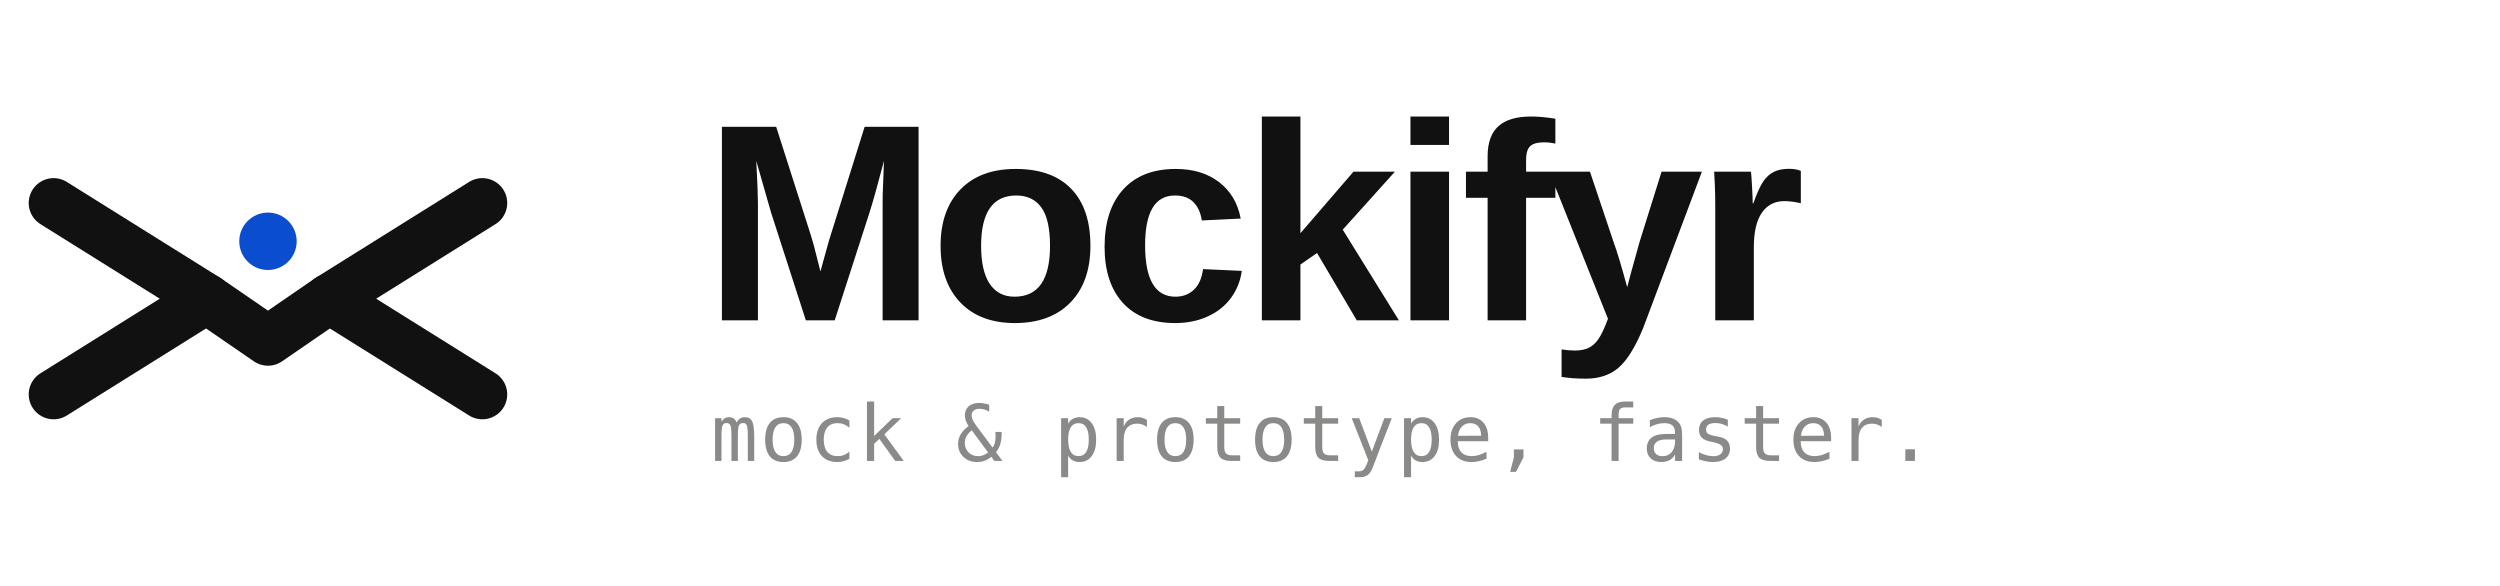
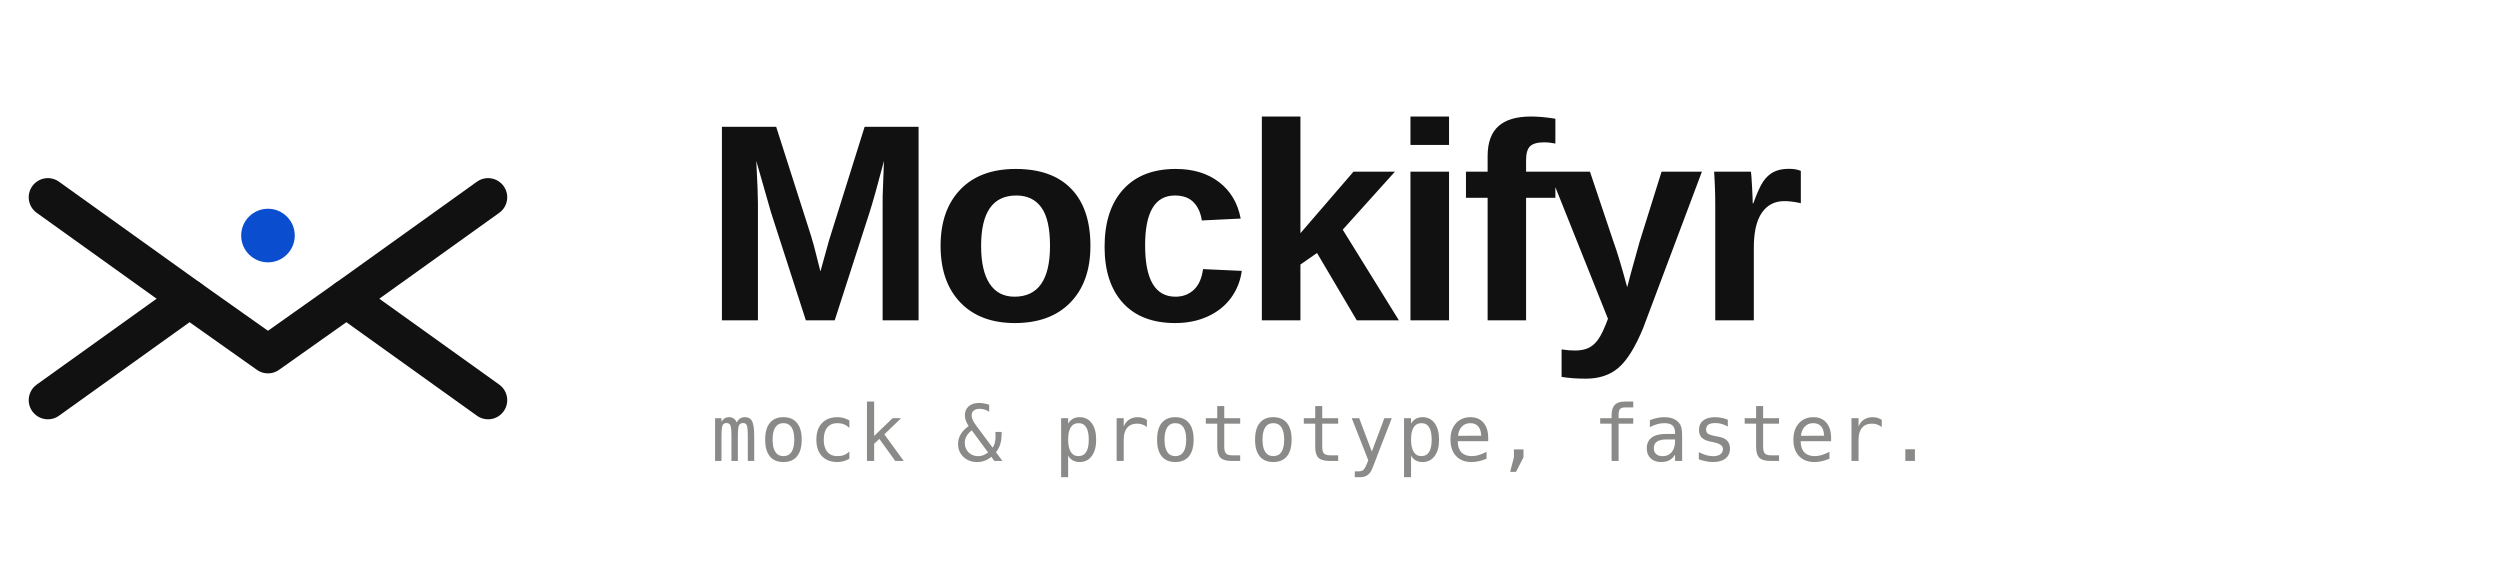
<svg xmlns="http://www.w3.org/2000/svg" viewBox="0 0 640 150" width="640" height="150" role="img" aria-label="Mockifyr — mock &amp; prototype, faster.">
  <g transform="translate(7.35 45.6) scale(0.98)">
-     <g fill="none" stroke="#111111" stroke-width="13" stroke-linecap="round" stroke-linejoin="round">
-       <path d="M6.5 6.5 L46.5 31.5 L6.5 56.5" />
-       <path d="M118.5 6.5 L78.5 31.5 L118.5 56.5" />
-       <path d="M46.5 31.5 L62.5 42.5 L78.5 31.5" />
+     <g fill="none" stroke="#111111" stroke-width="10" stroke-linecap="round" stroke-linejoin="round">
+       <path d="M5 5 L42 31.5 L5 58" />
+       <path d="M120 5 L83 31.5 L120 58" />
+       <path d="M42 31.5 L62.5 46 L83 31.5" />
    </g>
-     <circle cx="62.5" cy="16.5" r="7.5" fill="#0a4ecf" />
+     <circle cx="62.5" cy="15" r="7" fill="#0a4ecf" />
  </g>
  <text x="180" y="82" font-family="Sora, 'Segoe UI', Arial, sans-serif" font-weight="800" font-size="72" letter-spacing="-2" fill="#111111">Mockifyr</text>
  <text x="182" y="118" font-family="'JetBrains Mono', ui-monospace, Menlo, monospace" font-weight="500" font-size="20" letter-spacing="0.5" fill="#8a8a88">mock &amp; prototype, faster.</text>
</svg>
